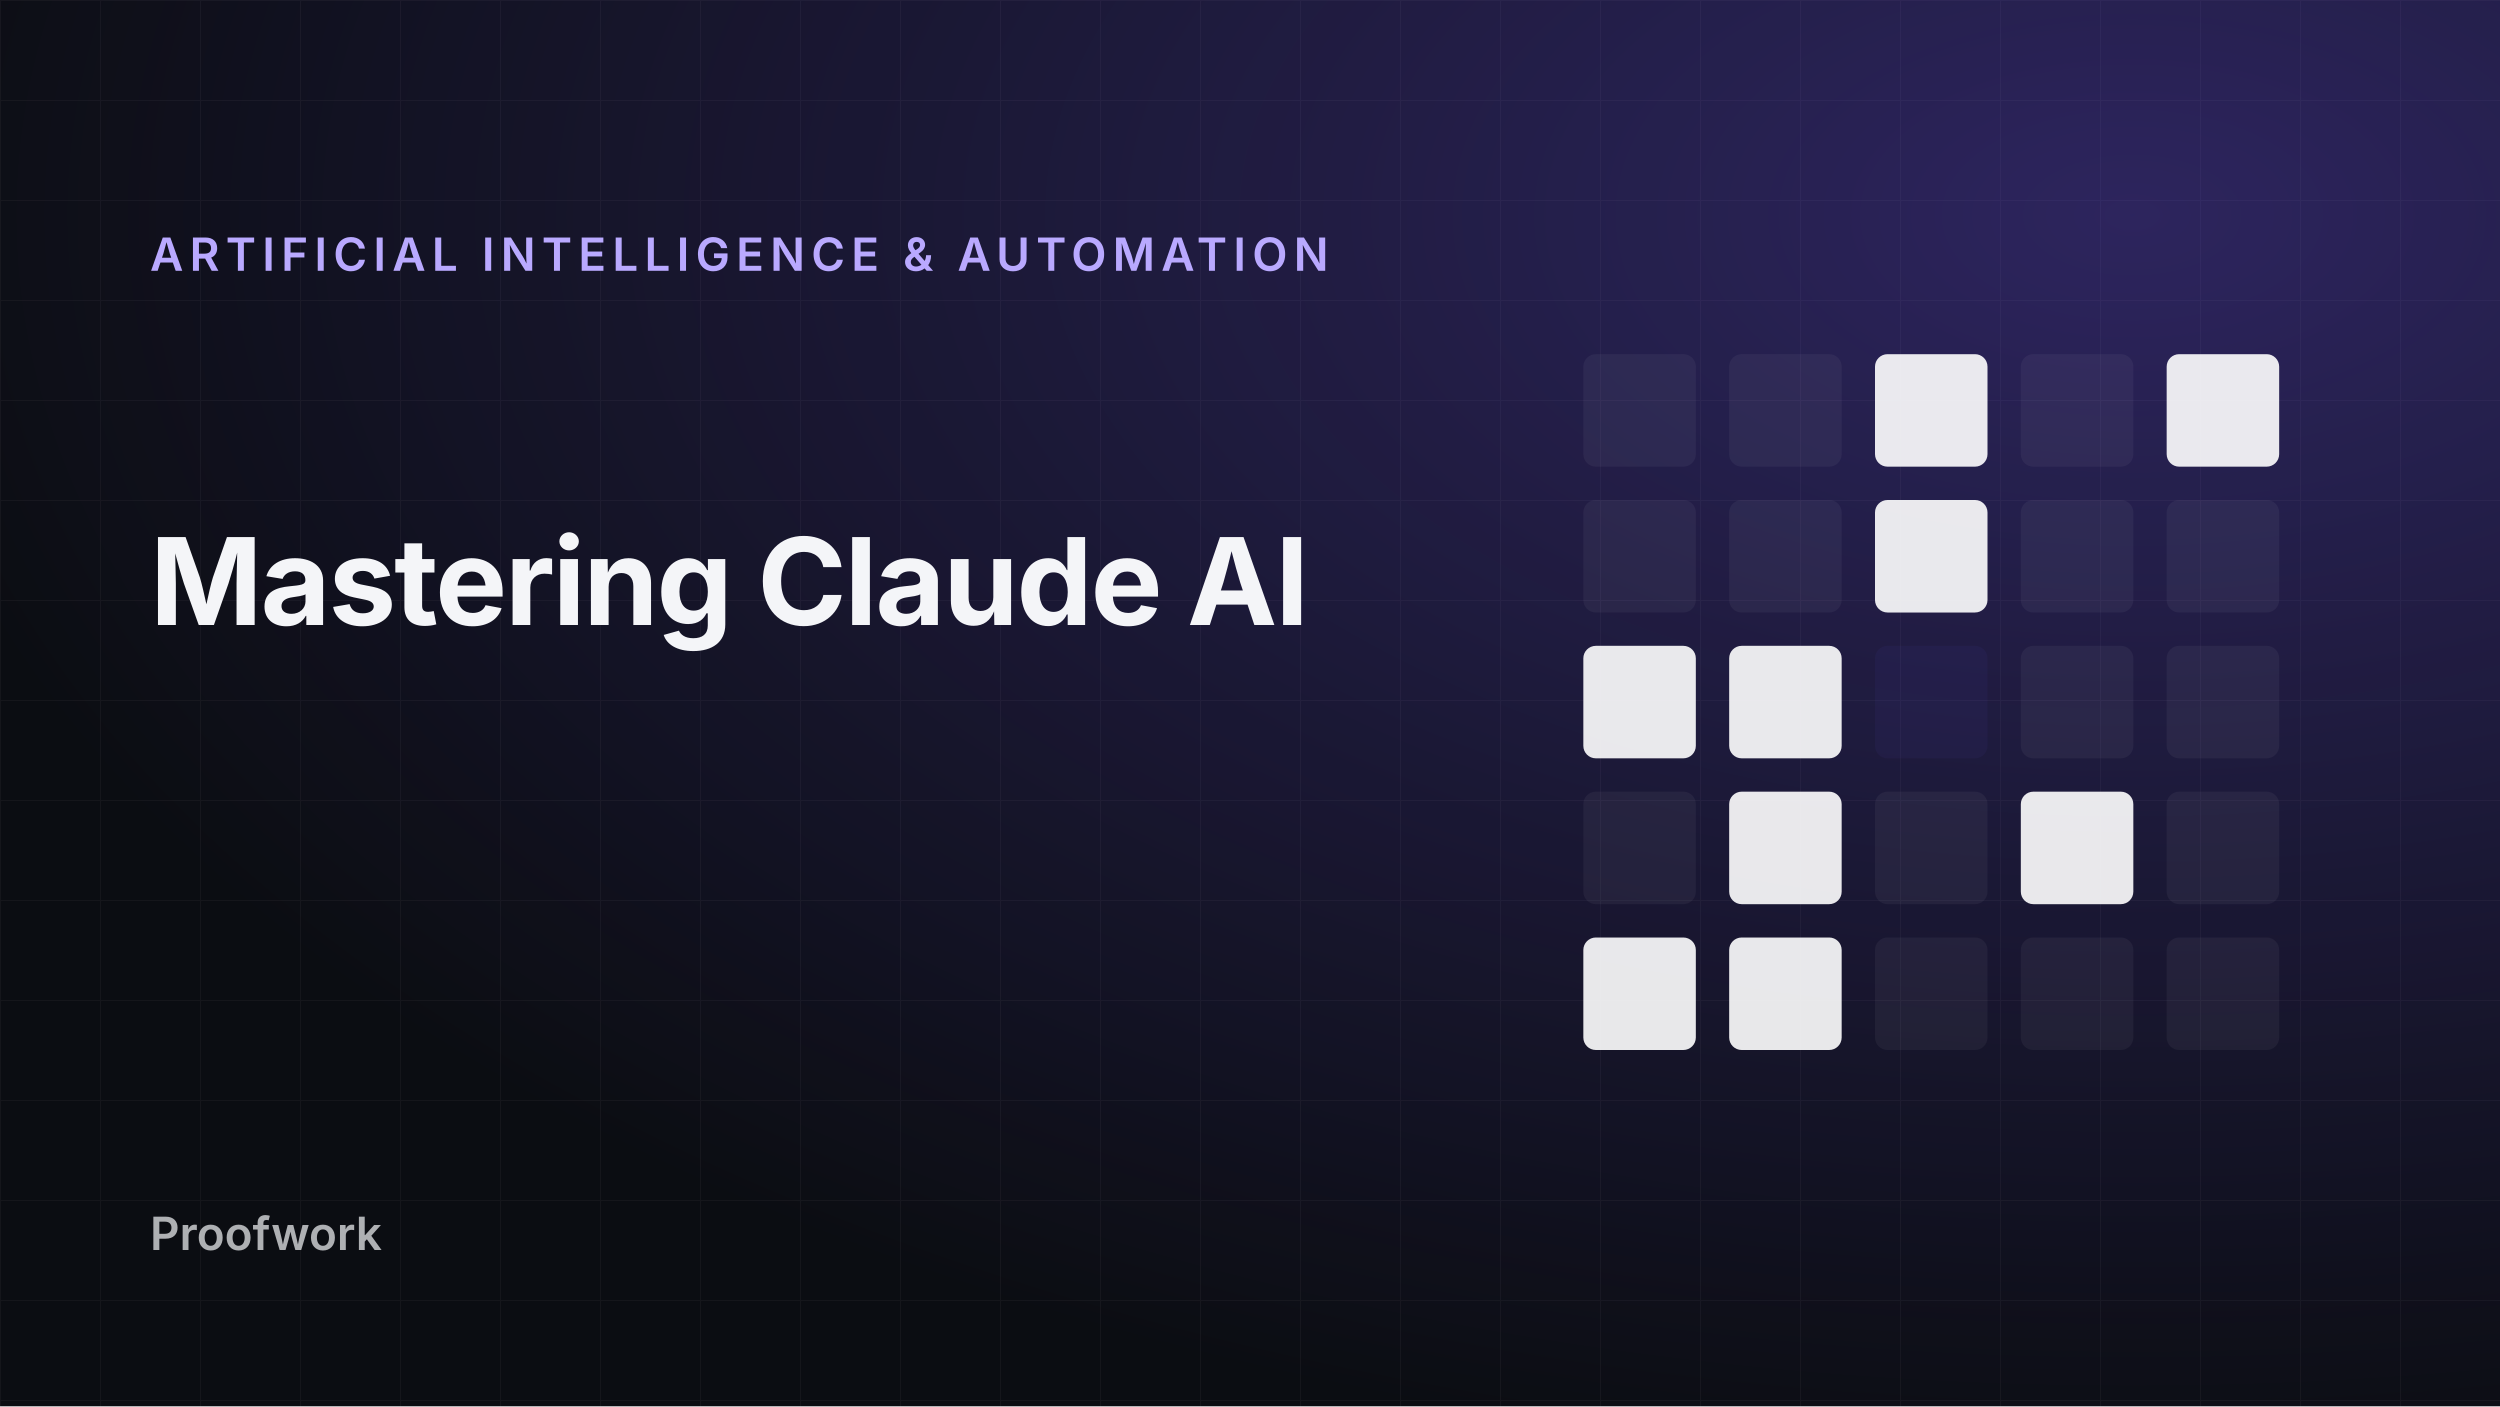
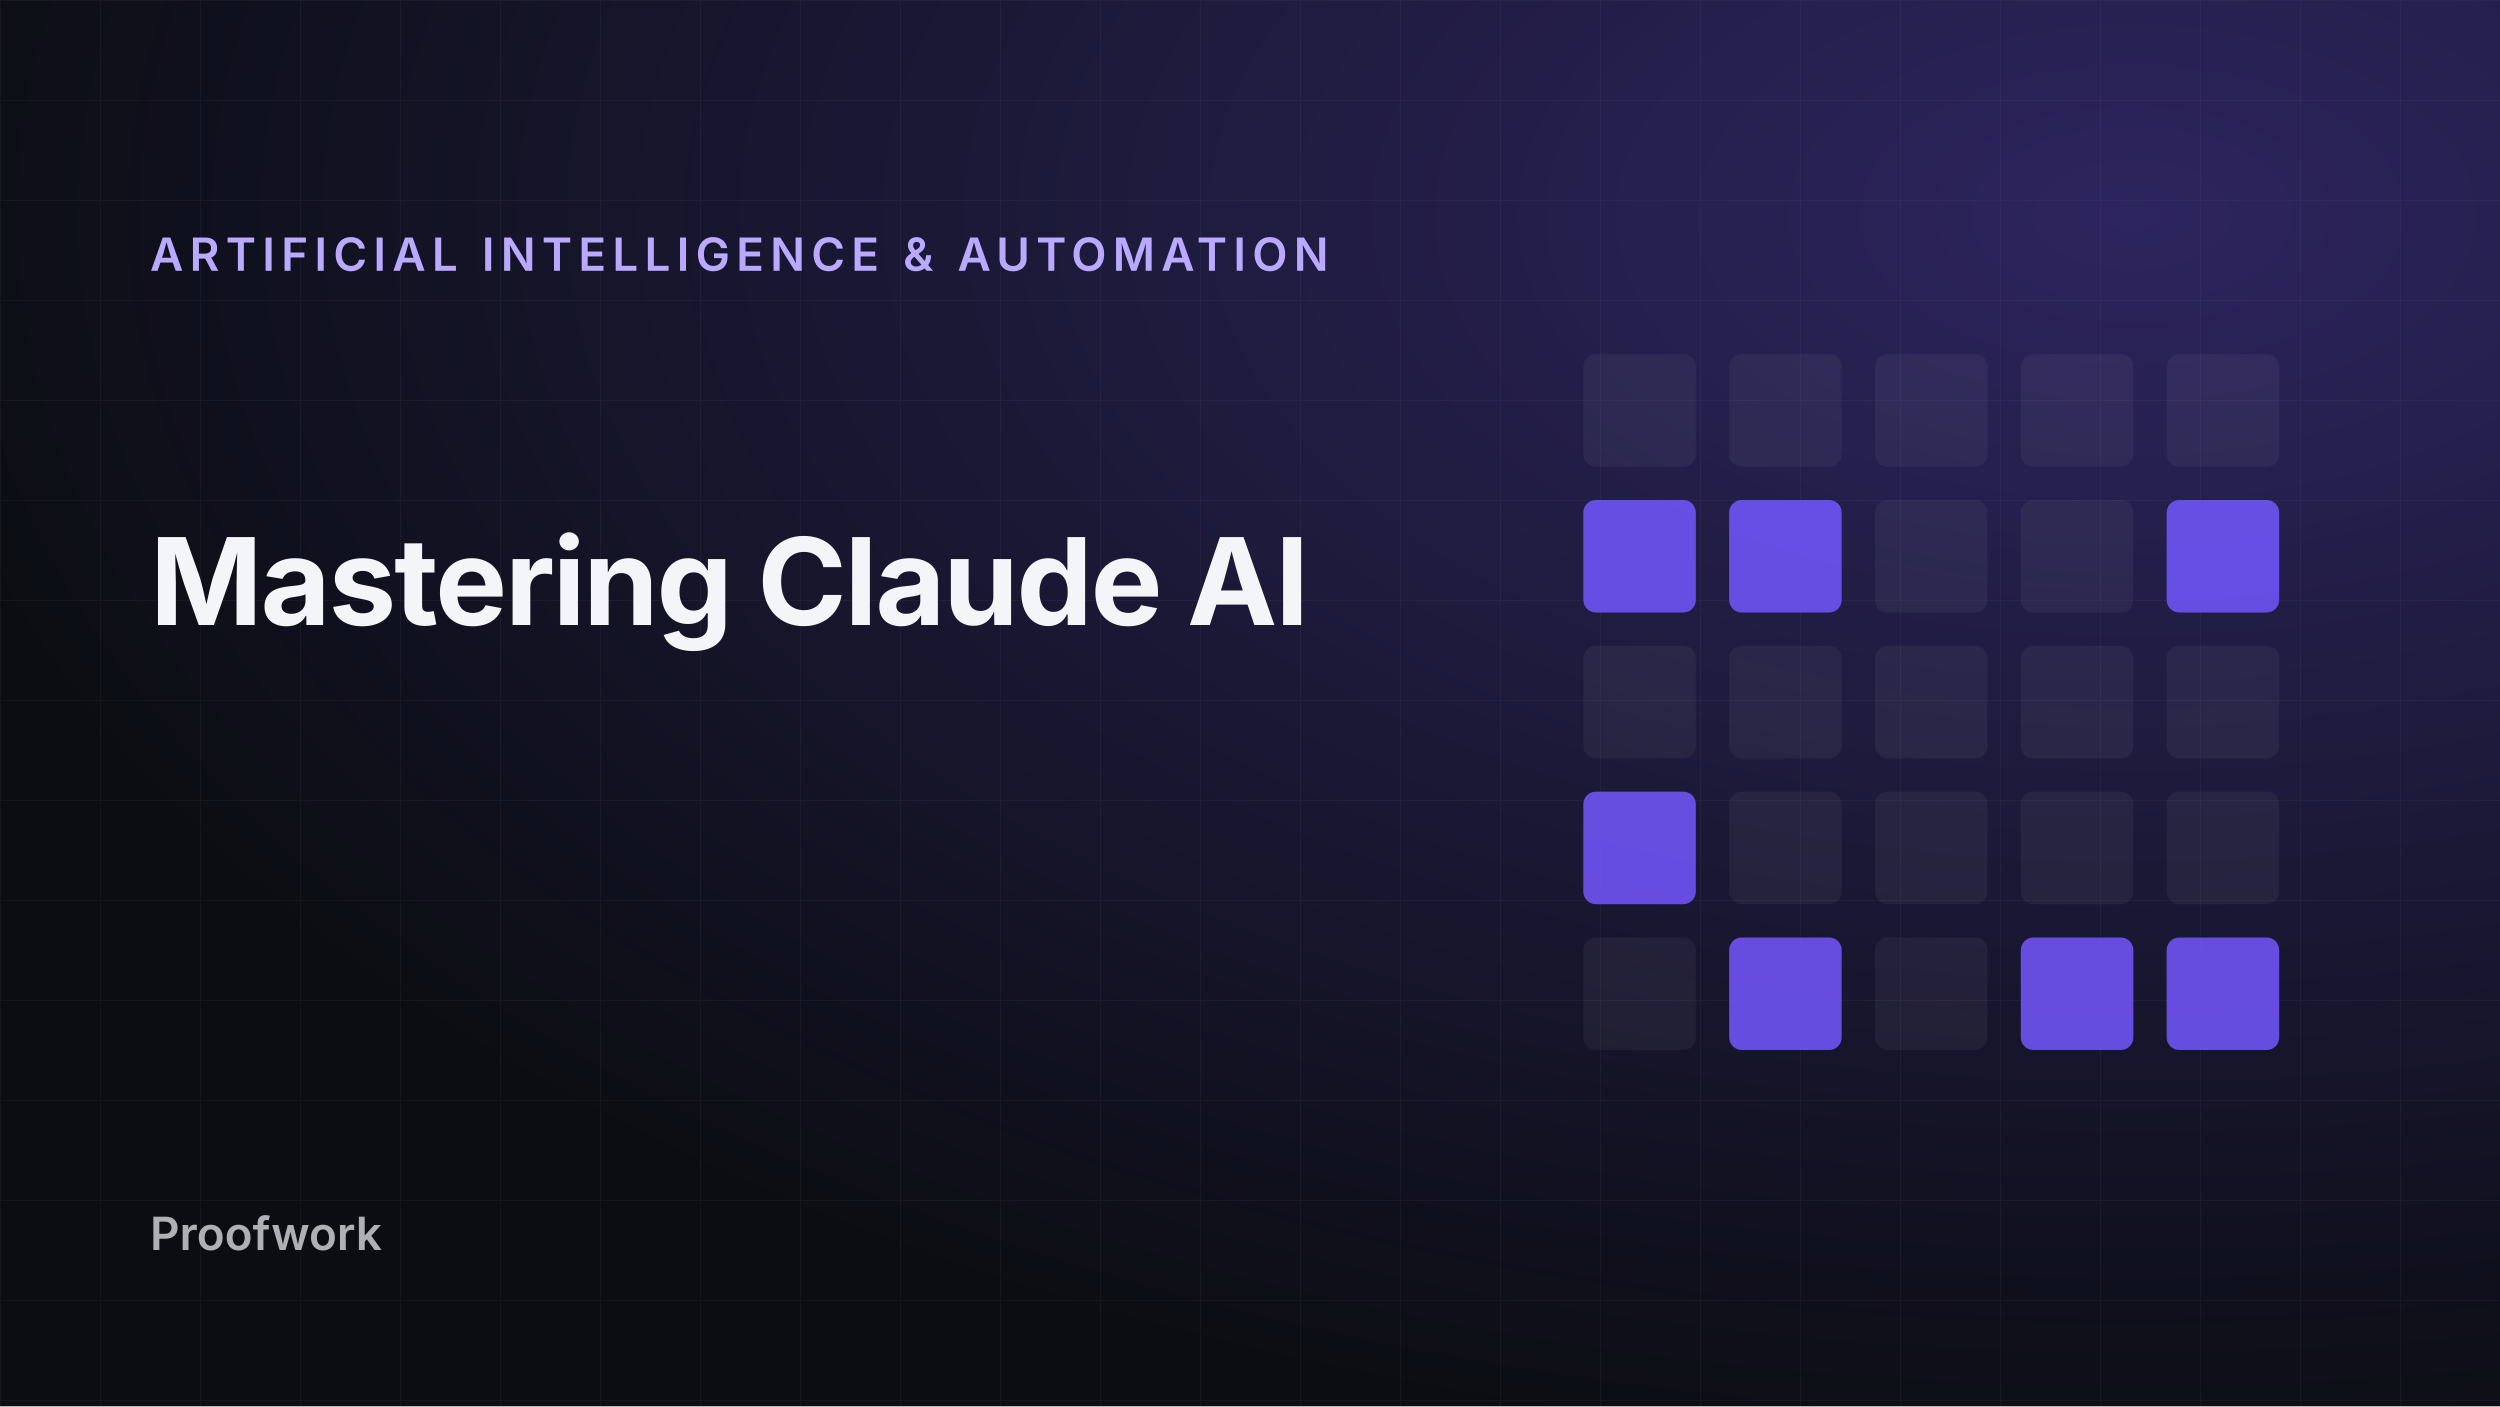
<svg xmlns="http://www.w3.org/2000/svg" width="1200" height="675" viewBox="0 0 1200 675" role="img" aria-label="Mastering Claude AI — From Beginner to Advanced">
  <defs>
    <radialGradient id="g" cx="0.85" cy="0.15" r="0.9">
      <stop offset="0" stop-color="#7457FF" stop-opacity="0.32" />
      <stop offset="1" stop-color="#7457FF" stop-opacity="0" />
    </radialGradient>
    <pattern id="p" width="48" height="48" patternUnits="userSpaceOnUse">
      <path d="M48 0H0V48" fill="none" stroke="#ffffff" stroke-opacity="0.04" />
    </pattern>
  </defs>
  <rect width="1200" height="675" fill="#0B0D12" />
  <rect width="1200" height="675" fill="url(#p)" />
  <rect width="1200" height="675" fill="url(#g)" />
  <rect x="760" y="170" width="54" height="54" rx="6" fill="#ffffff" fill-opacity="0.05" />
  <rect x="830" y="170" width="54" height="54" rx="6" fill="#ffffff" fill-opacity="0.05" />
-   <rect x="900" y="170" width="54" height="54" rx="6" fill="#ffffff" fill-opacity="0.9" />
+   <rect x="900" y="170" width="54" height="54" rx="6" fill="#ffffff" fill-opacity="0.05" />
  <rect x="970" y="170" width="54" height="54" rx="6" fill="#ffffff" fill-opacity="0.05" />
-   <rect x="1040" y="170" width="54" height="54" rx="6" fill="#ffffff" fill-opacity="0.9" />
-   <rect x="760" y="240" width="54" height="54" rx="6" fill="#ffffff" fill-opacity="0.05" />
-   <rect x="830" y="240" width="54" height="54" rx="6" fill="#ffffff" fill-opacity="0.05" />
-   <rect x="900" y="240" width="54" height="54" rx="6" fill="#ffffff" fill-opacity="0.9" />
+   <rect x="1040" y="170" width="54" height="54" rx="6" fill="#ffffff" fill-opacity="0.05" />
+   <rect x="760" y="240" width="54" height="54" rx="6" fill="#7457FF" fill-opacity="0.85" />
+   <rect x="830" y="240" width="54" height="54" rx="6" fill="#7457FF" fill-opacity="0.85" />
+   <rect x="900" y="240" width="54" height="54" rx="6" fill="#ffffff" fill-opacity="0.05" />
  <rect x="970" y="240" width="54" height="54" rx="6" fill="#ffffff" fill-opacity="0.05" />
-   <rect x="1040" y="240" width="54" height="54" rx="6" fill="#ffffff" fill-opacity="0.05" />
-   <rect x="760" y="310" width="54" height="54" rx="6" fill="#ffffff" fill-opacity="0.9" />
-   <rect x="830" y="310" width="54" height="54" rx="6" fill="#ffffff" fill-opacity="0.9" />
-   <rect x="900" y="310" width="54" height="54" rx="6" fill="#7457FF" fill-opacity="0.05" />
+   <rect x="1040" y="240" width="54" height="54" rx="6" fill="#7457FF" fill-opacity="0.85" />
+   <rect x="760" y="310" width="54" height="54" rx="6" fill="#ffffff" fill-opacity="0.05" />
+   <rect x="830" y="310" width="54" height="54" rx="6" fill="#ffffff" fill-opacity="0.05" />
+   <rect x="900" y="310" width="54" height="54" rx="6" fill="#ffffff" fill-opacity="0.05" />
  <rect x="970" y="310" width="54" height="54" rx="6" fill="#ffffff" fill-opacity="0.05" />
  <rect x="1040" y="310" width="54" height="54" rx="6" fill="#ffffff" fill-opacity="0.05" />
-   <rect x="760" y="380" width="54" height="54" rx="6" fill="#ffffff" fill-opacity="0.05" />
-   <rect x="830" y="380" width="54" height="54" rx="6" fill="#ffffff" fill-opacity="0.9" />
+   <rect x="760" y="380" width="54" height="54" rx="6" fill="#7457FF" fill-opacity="0.85" />
+   <rect x="830" y="380" width="54" height="54" rx="6" fill="#ffffff" fill-opacity="0.05" />
  <rect x="900" y="380" width="54" height="54" rx="6" fill="#ffffff" fill-opacity="0.05" />
-   <rect x="970" y="380" width="54" height="54" rx="6" fill="#ffffff" fill-opacity="0.9" />
+   <rect x="970" y="380" width="54" height="54" rx="6" fill="#ffffff" fill-opacity="0.05" />
  <rect x="1040" y="380" width="54" height="54" rx="6" fill="#ffffff" fill-opacity="0.05" />
-   <rect x="760" y="450" width="54" height="54" rx="6" fill="#ffffff" fill-opacity="0.9" />
-   <rect x="830" y="450" width="54" height="54" rx="6" fill="#ffffff" fill-opacity="0.9" />
+   <rect x="760" y="450" width="54" height="54" rx="6" fill="#ffffff" fill-opacity="0.05" />
+   <rect x="830" y="450" width="54" height="54" rx="6" fill="#7457FF" fill-opacity="0.85" />
  <rect x="900" y="450" width="54" height="54" rx="6" fill="#ffffff" fill-opacity="0.05" />
-   <rect x="970" y="450" width="54" height="54" rx="6" fill="#ffffff" fill-opacity="0.05" />
-   <rect x="1040" y="450" width="54" height="54" rx="6" fill="#ffffff" fill-opacity="0.05" />
+   <rect x="970" y="450" width="54" height="54" rx="6" fill="#7457FF" fill-opacity="0.85" />
+   <rect x="1040" y="450" width="54" height="54" rx="6" fill="#7457FF" fill-opacity="0.85" />
  <text x="72" y="130" font-family="Inter, Arial, sans-serif" font-size="22" font-weight="600" fill="#B9A9FF" letter-spacing="3">ARTIFICIAL INTELLIGENCE &amp; AUTOMATION</text>
  <text x="72" y="300" font-family="Bricolage Grotesque, Inter, Arial, sans-serif" font-size="58" font-weight="700" fill="#F4F5F8" letter-spacing="-1">Mastering Claude AI</text>
  <text x="72" y="600" font-family="Inter, Arial, sans-serif" font-size="22" font-weight="600" fill="#F4F5F8" fill-opacity="0.7">Proofwork</text>
</svg>
